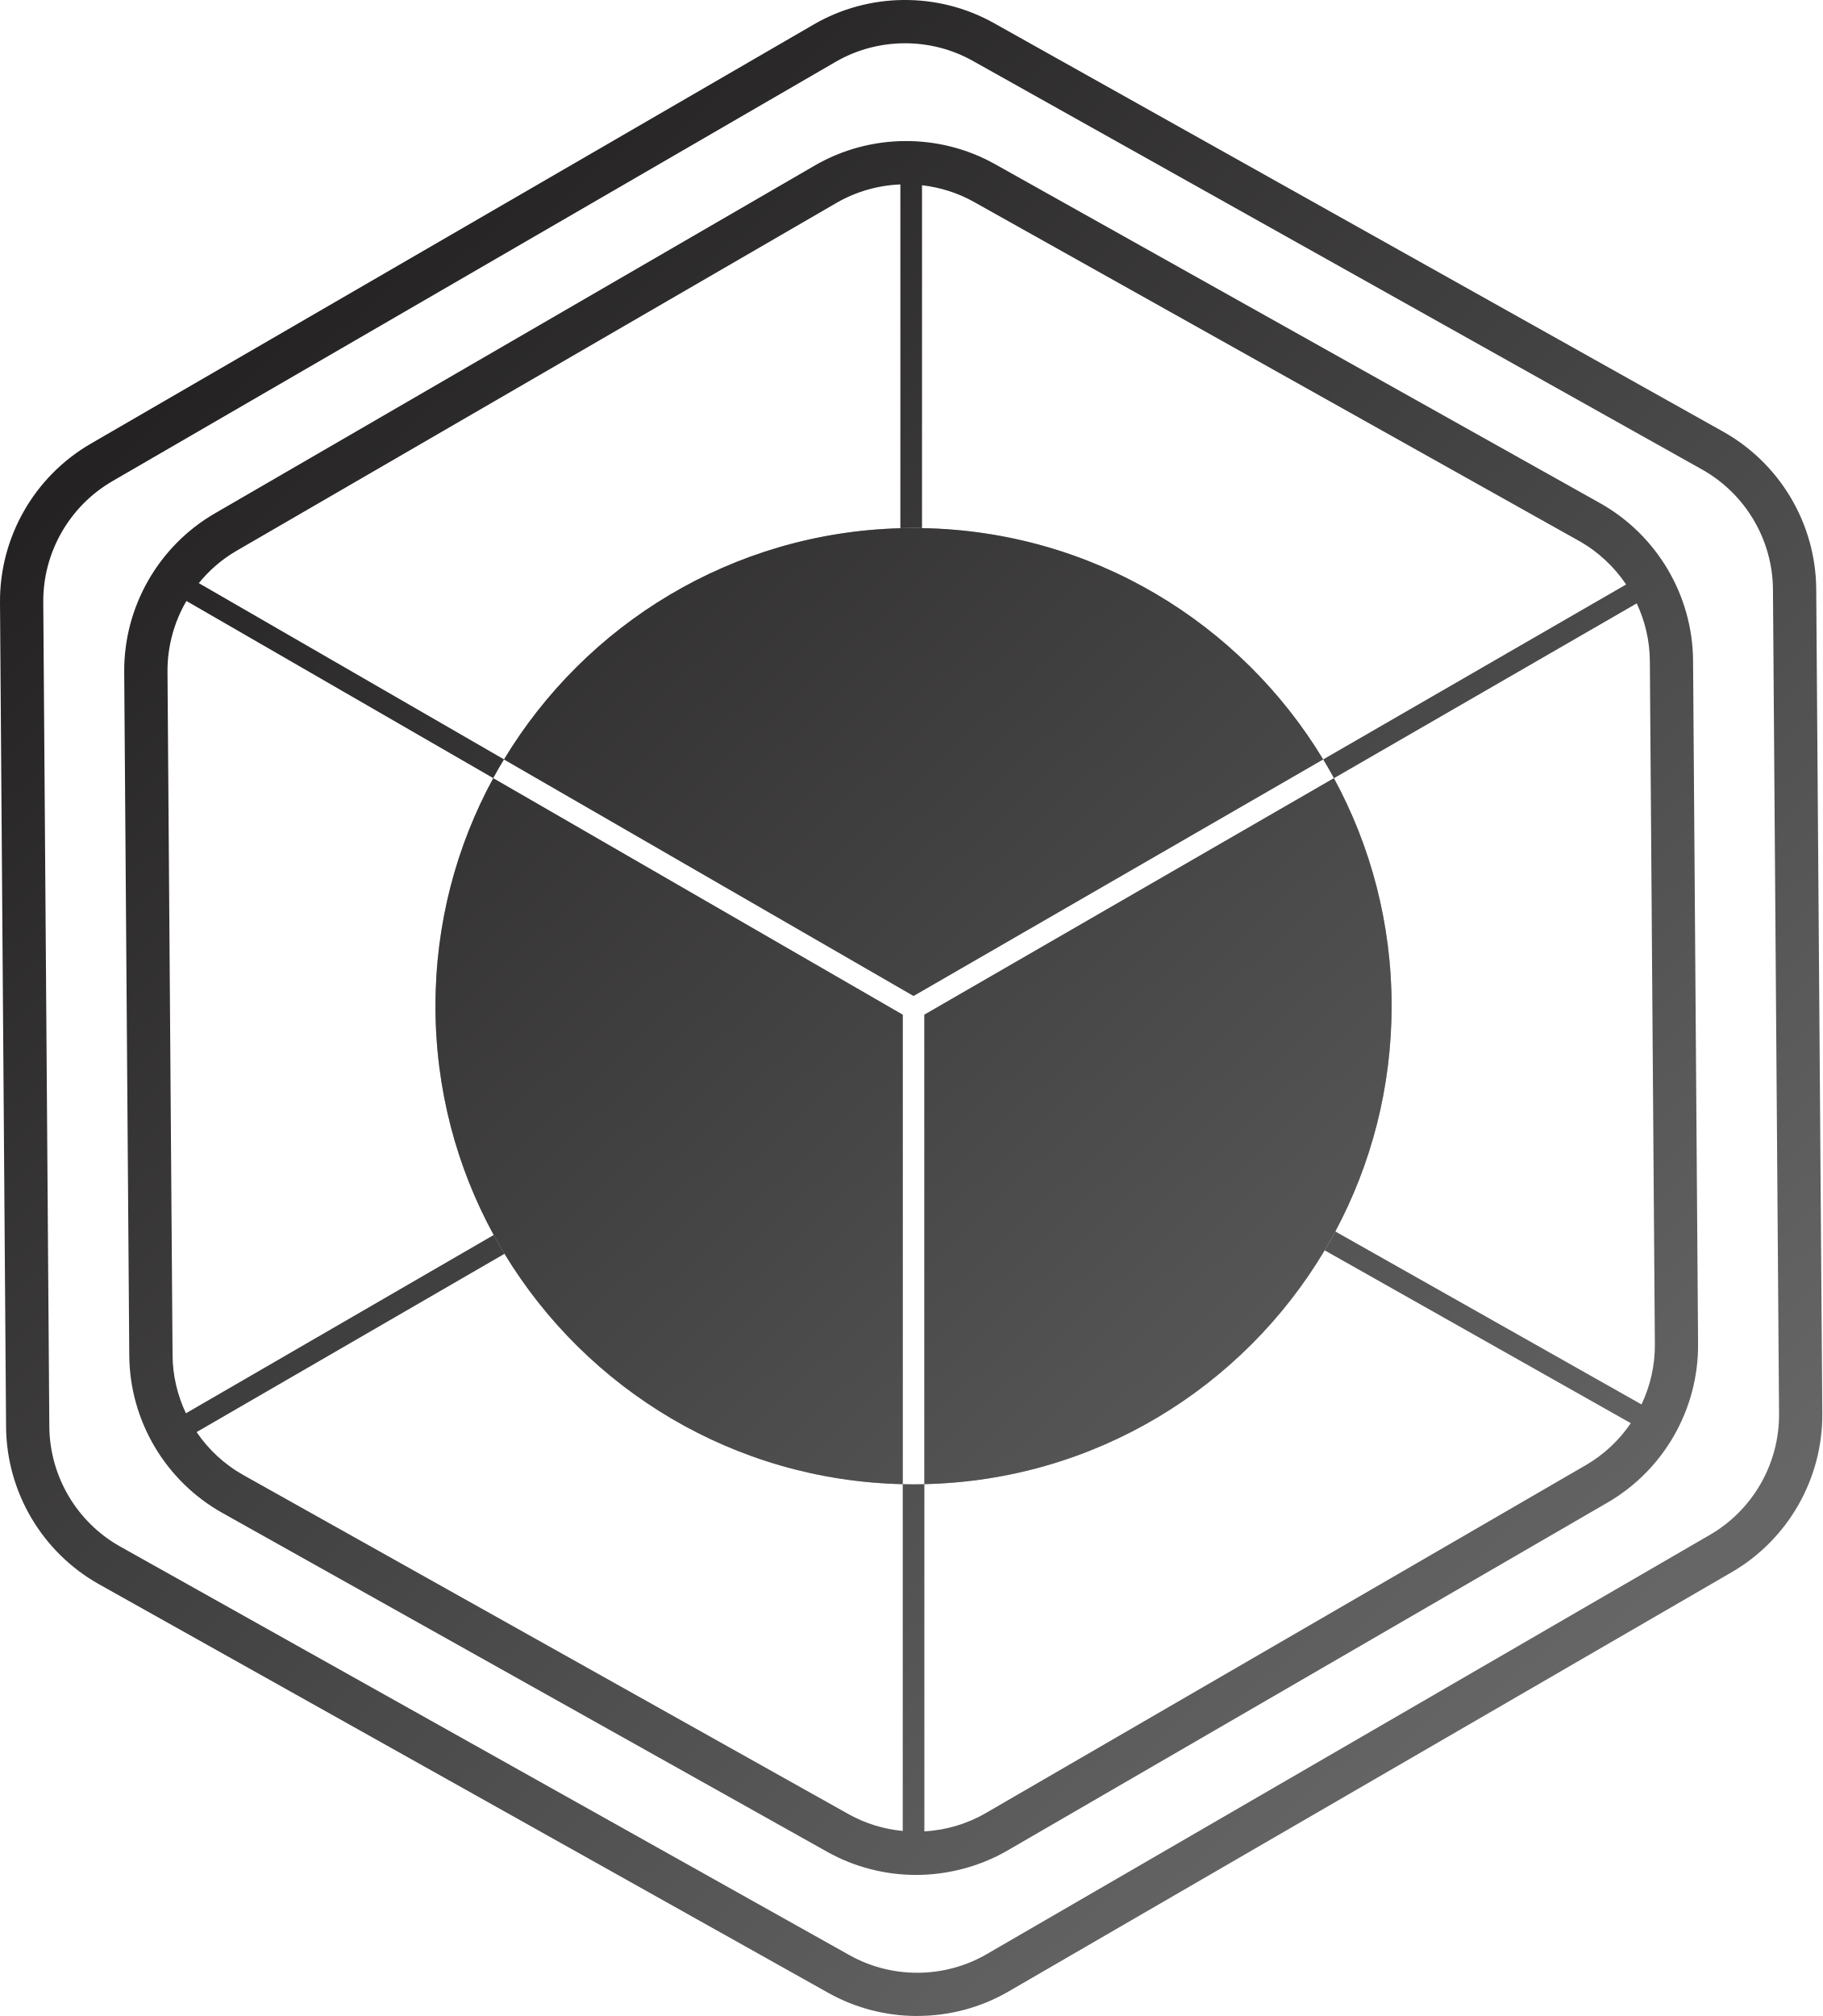
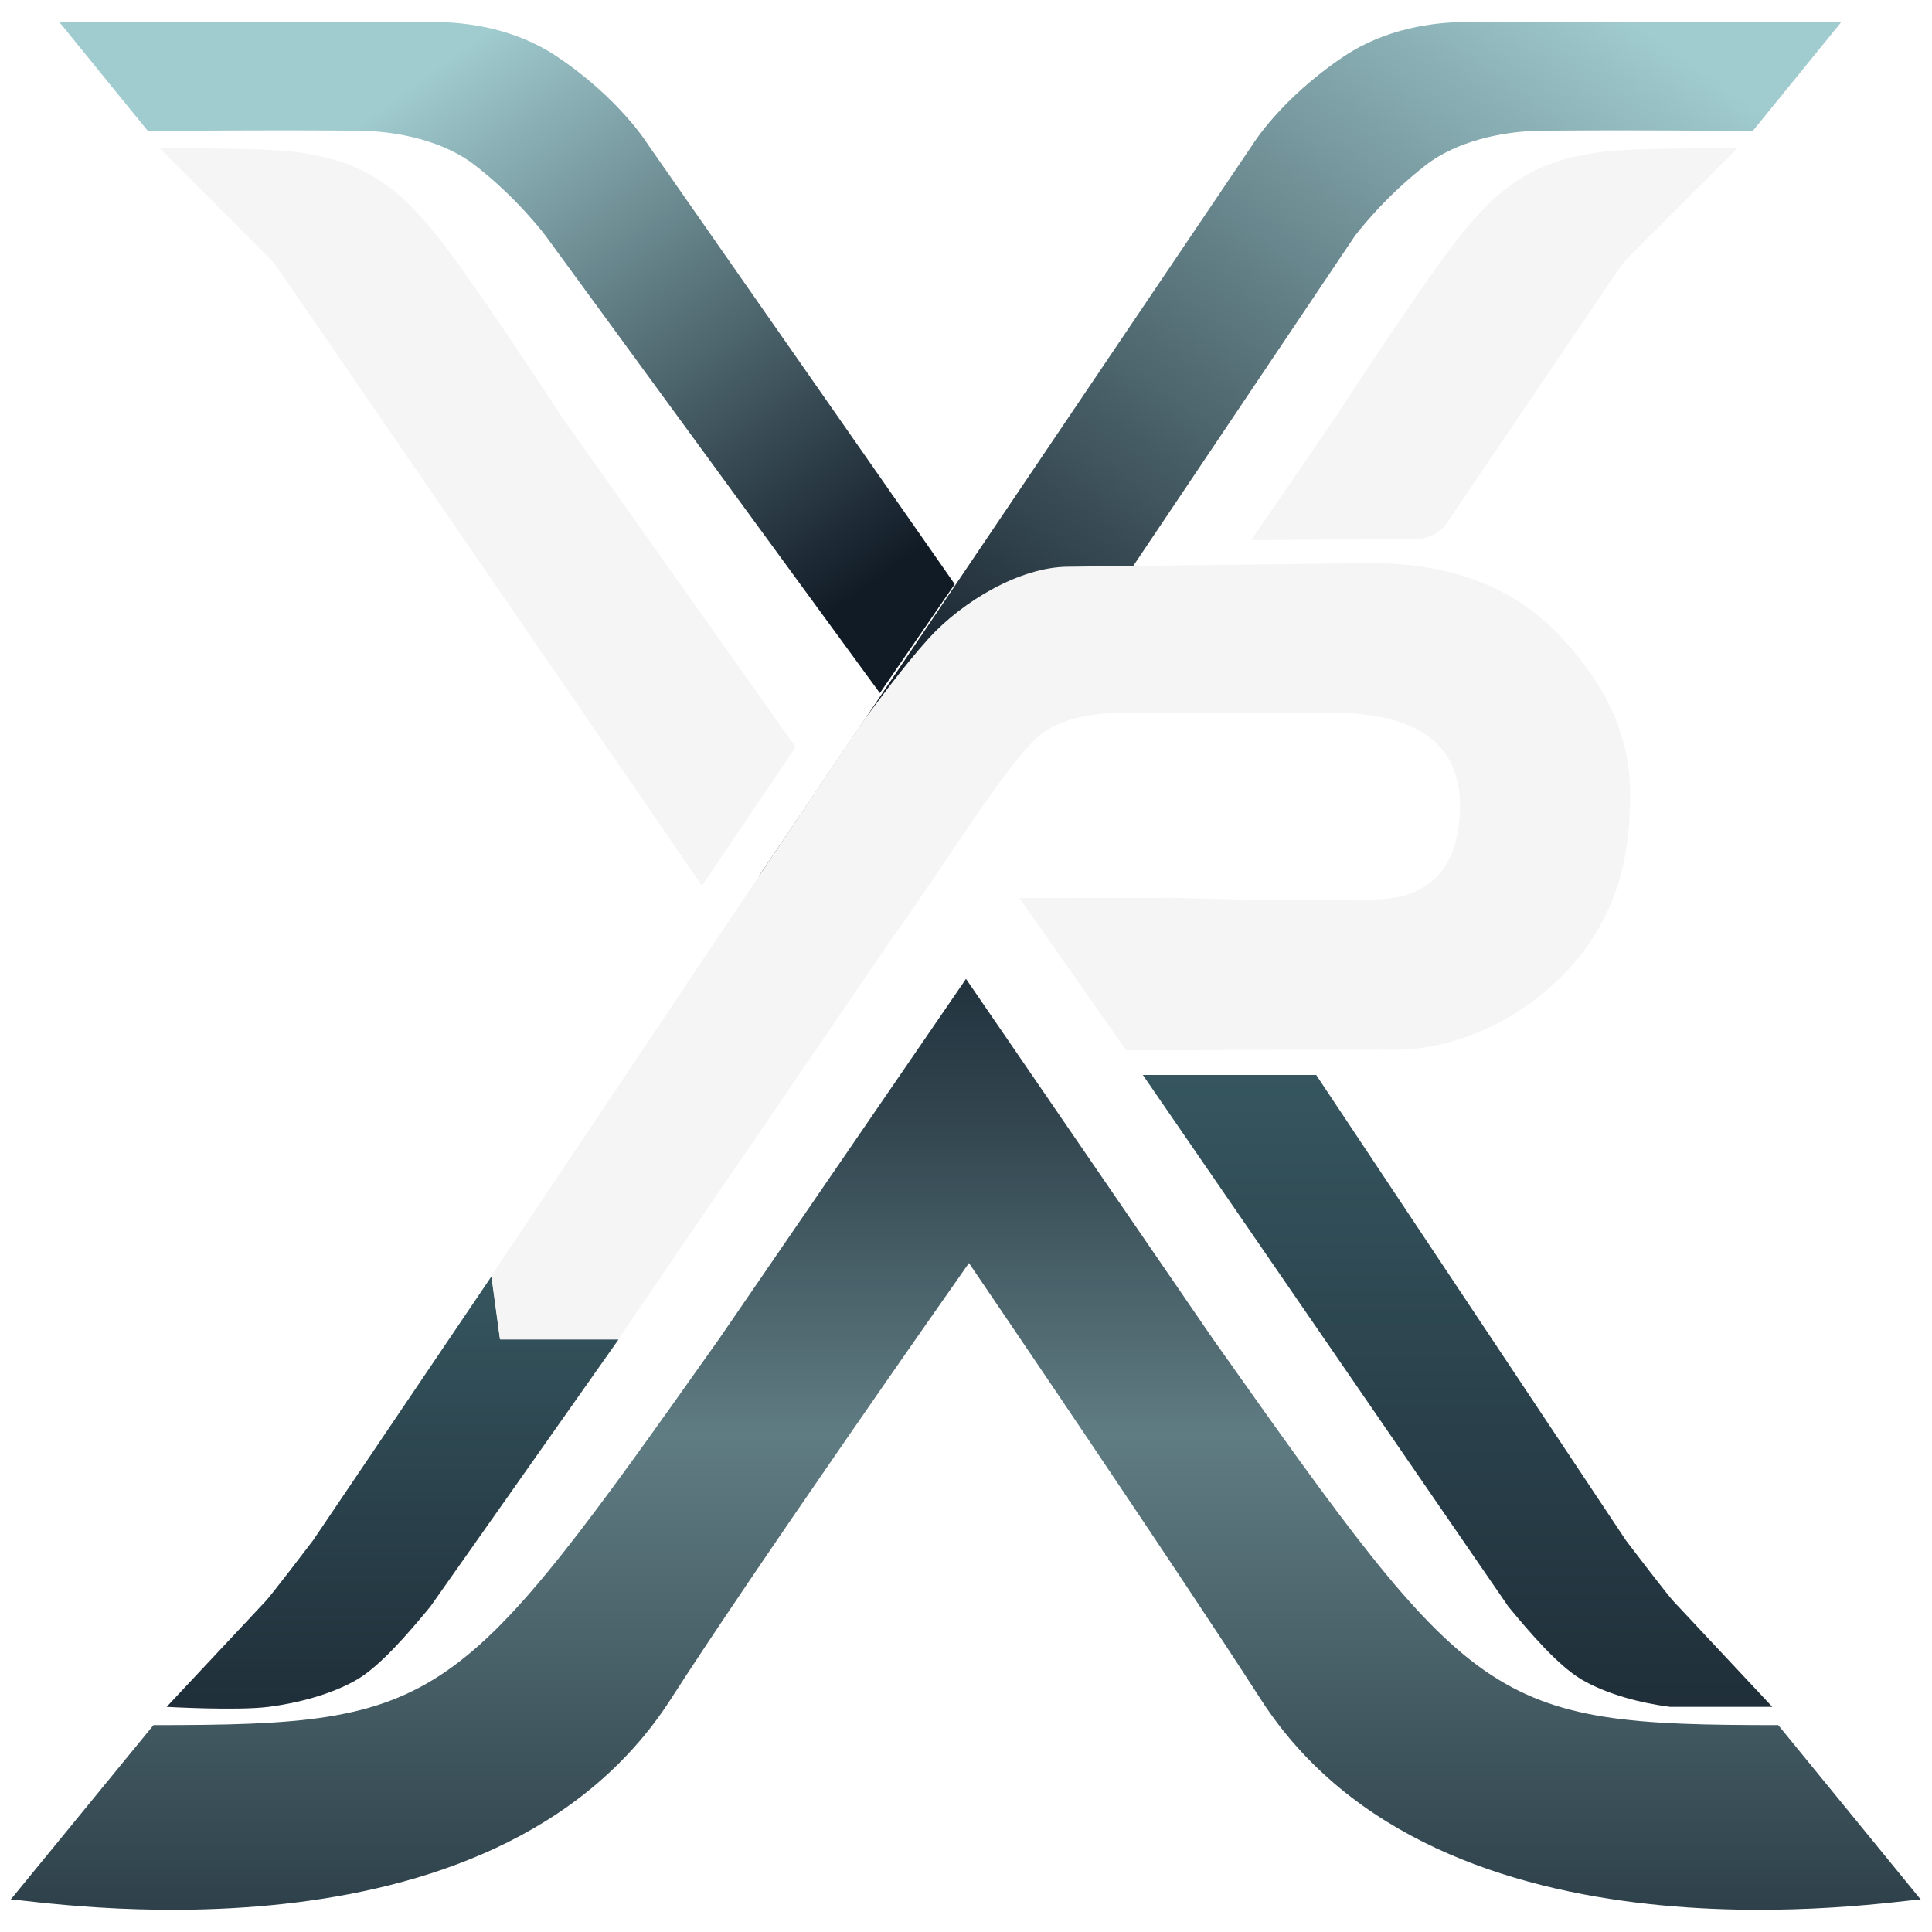
- <svg xmlns="http://www.w3.org/2000/svg" xmlns:xlink="http://www.w3.org/1999/xlink" id="Ebene_20" data-name="Ebene 20" viewBox="0 0 741.79 820.5">
-   <defs>
-     <style>
-       .cls-1 {
-       fill: url(#Unbenannter_Verlauf_16-6);
-       }
- 
-       .cls-1, .cls-2, .cls-3, .cls-4, .cls-5, .cls-6, .cls-7, .cls-8 {
-       stroke-width: 0px;
-       }
- 
-       .cls-2 {
-       fill: url(#Unbenannter_Verlauf_16-2);
-       }
- 
-       .cls-3 {
-       fill: url(#Unbenannter_Verlauf_16-7);
-       }
- 
-       .cls-4 {
-       fill: url(#Unbenannter_Verlauf_16-4);
-       }
- 
-       .cls-4, .cls-5, .cls-6 {
-       opacity: .5;
-       }
- 
-       .cls-5 {
-       fill: url(#Unbenannter_Verlauf_16-5);
-       }
- 
-       .cls-6, .cls-7 {
-       fill: url(#Unbenannter_Verlauf_16);
-       }
- 
-       .cls-8 {
-       fill: url(#Unbenannter_Verlauf_16-3);
-       }
-     </style>
-     <linearGradient id="Unbenannter_Verlauf_16" data-name="Unbenannter Verlauf 16" x1="34.16" y1="191.83" x2="558.86" y2="759.07" gradientUnits="userSpaceOnUse">
-       <stop offset="0" stop-color="#242223" />
-       <stop offset="1" stop-color="#666" />
-     </linearGradient>
-     <linearGradient id="Unbenannter_Verlauf_16-2" data-name="Unbenannter Verlauf 16" x1="159.17" y1="76.19" x2="683.87" y2="643.43" xlink:href="#Unbenannter_Verlauf_16" />
-     <linearGradient id="Unbenannter_Verlauf_16-3" data-name="Unbenannter Verlauf 16" x1="129.57" y1="103.57" x2="654.27" y2="670.82" xlink:href="#Unbenannter_Verlauf_16" />
-     <linearGradient id="Unbenannter_Verlauf_16-4" data-name="Unbenannter Verlauf 16" x1="159.17" y1="76.19" x2="683.87" y2="643.43" xlink:href="#Unbenannter_Verlauf_16" />
-     <linearGradient id="Unbenannter_Verlauf_16-5" data-name="Unbenannter Verlauf 16" x1="129.57" y1="103.57" x2="654.27" y2="670.82" xlink:href="#Unbenannter_Verlauf_16" />
-     <linearGradient id="Unbenannter_Verlauf_16-6" data-name="Unbenannter Verlauf 16" x1="106.74" y1="124.69" x2="631.44" y2="691.93" xlink:href="#Unbenannter_Verlauf_16" />
-     <linearGradient id="Unbenannter_Verlauf_16-7" data-name="Unbenannter Verlauf 16" x1="106.74" y1="124.69" x2="631.44" y2="691.93" xlink:href="#Unbenannter_Verlauf_16" />
-   </defs>
-   <g>
-     <path class="cls-7" d="m200.77,316.73l166.69,96.25v191.06c-68.73-1.51-128.69-38.68-162.09-93.74-1.53-2.5-2.99-5.06-4.4-7.65-15.11-27.65-23.71-59.4-23.71-93.15s8.53-65.21,23.52-92.78Z" />
-     <path class="cls-2" d="m538.58,309.08l-166.72,96.26-166.7-96.25c33.19-55.01,92.85-92.25,161.33-94.1.35-.02.69-.02,1.04-.04,1.44-.04,2.89-.05,4.33-.05,1.14,0,2.29.02,3.44.05,69.3,1.18,129.77,38.59,163.29,94.11Z" />
-     <path class="cls-8" d="m566.46,409.5c0,33.17-8.3,64.38-22.92,91.7-.03.07-.07.14-.1.19,0,.02-.02.02-.02.04-.37.72-.76,1.43-1.18,2.13-.02.05-.03.09-.07.14-.39.72-.79,1.44-1.21,2.17-.09.16-.18.33-.28.49-.46.83-.93,1.64-1.43,2.43-.02.04-.03.05-.05.09-33.22,55.84-93.6,93.64-162.93,95.15v-191.06l166.7-96.25c14.99,27.57,23.5,59.19,23.5,92.78Z" />
-     <path class="cls-6" d="m200.77,316.73l166.69,96.25v191.06c-68.73-1.51-128.69-38.68-162.09-93.74-1.53-2.5-2.99-5.06-4.4-7.65-15.11-27.65-23.71-59.4-23.71-93.15s8.53-65.21,23.52-92.78Z" />
-     <path class="cls-4" d="m538.58,309.08l-166.72,96.26-166.7-96.25c33.19-55.01,92.85-92.25,161.33-94.1.35-.02.69-.02,1.04-.04,1.44-.04,2.89-.05,4.33-.05,1.14,0,2.29.02,3.44.05,69.3,1.18,129.77,38.59,163.29,94.11Z" />
-     <path class="cls-5" d="m566.46,409.5c0,33.17-8.3,64.38-22.92,91.7-.03.07-.07.14-.1.19,0,.02-.02.02-.02.04-.37.72-.76,1.43-1.18,2.13-.02.05-.03.09-.07.14-.39.72-.79,1.44-1.21,2.17-.09.16-.18.33-.28.49-.46.83-.93,1.64-1.43,2.43-.02.04-.03.05-.05.09-33.22,55.84-93.6,93.64-162.93,95.15v-191.06l166.7-96.25c14.99,27.57,23.5,59.19,23.5,92.78Z" />
-   </g>
-   <path class="cls-1" d="m373.37,820.5c-12.5,0-25-3.13-36.2-9.41L40.32,644.79c-23.14-12.97-37.65-37.51-37.85-64.05L0,245.22c-.2-26.53,13.94-51.29,36.9-64.61L331.26,9.95c22.52-13.08,50.62-13.28,73.34-.54l296.85,166.29c23.17,12.99,37.67,37.53,37.85,64.06l2.48,335.52c.2,26.53-13.94,51.29-36.9,64.61l-294.38,170.65c-11.42,6.63-24.28,9.94-37.14,9.94Zm-4.96-802.89c-9.8,0-19.6,2.53-28.3,7.58L45.74,195.84c-17.5,10.16-28.28,29.03-28.13,49.25l2.47,335.52c.15,20.23,11.21,38.94,28.84,48.82l296.85,166.3c17.32,9.71,38.73,9.55,55.89-.41l294.38-170.65c17.5-10.15,28.28-29.02,28.13-49.24l-2.48-335.53c-.14-20.21-11.19-38.91-28.85-48.81L395.99,24.78c-8.53-4.79-18.06-7.17-27.58-7.17Z" />
-   <path class="cls-3" d="m689.17,268.85c-.19-26.54-14.71-51.08-37.87-64.08l-246.29-137.97c-22.7-12.72-50.8-12.51-73.33.55L87.46,208.94c-22.95,13.3-37.1,38.06-36.9,64.59l2.06,278.12c.18,26.54,14.69,51.08,37.85,64.08l246.29,137.97c11.19,6.27,23.69,9.39,36.18,9.39s25.74-3.31,37.15-9.93l244.22-141.6c22.97-13.3,37.1-38.05,36.9-64.59l-2.04-278.12Zm-21,302.74l-124.62-70.39c-.03.07-.07.14-.1.19,0,.02-.02.02-.02.04-.37.72-.76,1.43-1.18,2.13-.02.05-.03.09-.07.14-.39.74-.79,1.44-1.21,2.17-.09.16-.18.33-.28.49-.46.83-.95,1.64-1.43,2.43-.02.04-.03.05-.05.09l124.61,70.35c-4.69,6.89-10.9,12.79-18.34,17.09l-244.23,141.6c-7.71,4.47-16.29,6.94-24.98,7.45v-141.34c-1.46.05-2.92.07-4.4.07s-2.94-.02-4.4-.07v141.16c-7.66-.74-15.2-3.01-22.11-6.87l-246.27-137.96c-7.75-4.35-14.21-10.39-19.06-17.51l125.34-72.57c-1.53-2.5-2.99-5.06-4.4-7.65l-125.29,72.57c-3.45-7.31-5.39-15.36-5.44-23.69l-2.06-278.12c-.07-10.27,2.68-20.19,7.7-28.8l124.9,72.11c1.39-2.59,2.85-5.13,4.39-7.63l-124.25-71.74c4.24-5.21,9.41-9.71,15.39-13.18l244.23-141.6c8.01-4.63,16.94-7.12,25.96-7.49v139.91c.35-.02.69-.02,1.04-.04,1.44-.04,2.89-.05,4.33-.05,1.14,0,2.29.02,3.44.05V75.39c7.33.85,14.51,3.08,21.12,6.78l246.29,137.97c7.82,4.39,14.34,10.52,19.2,17.74l-123.32,71.2c1.52,2.5,2.98,5.06,4.39,7.65l123.25-71.16c3.38,7.24,5.28,15.2,5.34,23.41l2.04,278.12c.07,8.61-1.87,16.95-5.43,24.5Z" />
+ <svg xmlns="http://www.w3.org/2000/svg" version="1.1" id="a" x="0px" y="0px" viewBox="0 0 720 720" style="enable-background:new 0 0 720 720;" xml:space="preserve">
+   <style type="text/css">
+ 	.st0{fill:url(#SVGID_1_);}
+ 	.st1{fill:url(#SVGID_00000100359396298490408900000008795465446466110116_);}
+ 	.st2{fill:url(#SVGID_00000111875858894357471030000012234825832546241445_);}
+ 	.st3{fill:#F5F5F5;}
+ 	.st4{fill:url(#SVGID_00000089547014164898192090000013794764980067696526_);}
+ 	.st5{fill:url(#SVGID_00000096050939445001297870000005708731498653887645_);}
+ 	.st6{fill:url(#SVGID_00000139288663935731568110000006196045263916138684_);}
+ </style>
+   <linearGradient id="SVGID_1_" gradientUnits="userSpaceOnUse" x1="311.98" y1="646.715" x2="856.56" y2="646.715" gradientTransform="matrix(1 0 0 -1 0 722.47)">
+     <stop offset="0.57" style="stop-color:#15202B" />
+     <stop offset="1" style="stop-color:#375861" />
+   </linearGradient>
+   <path class="st0" d="M571.3,74.9c0,0.7-0.1,1.3-0.1,1.9l13.1-2.3C579.9,74.6,575.6,74.7,571.3,74.9L571.3,74.9z" />
+   <linearGradient id="SVGID_00000016755954586573721660000009076875085368753796_" gradientUnits="userSpaceOnUse" x1="139.57" y1="680.895" x2="287.83" y2="477.595" gradientTransform="matrix(1 0 0 -1 0 722.47)">
+     <stop offset="0" style="stop-color:#A0CBCF" />
+     <stop offset="1" style="stop-color:#111B26" />
+   </linearGradient>
+   <path style="fill:url(#SVGID_00000016755954586573721660000009076875085368753796_);" d="M22.1,8.2h139.5c12.7,0,30.4,2.5,45.7,12.7  c23.7,15.8,34.2,33,34.2,33l114.3,163.8l-27.9,40.6L203.5,88.1c0,0-10.3-14-26.6-26.6c-11.4-8.9-28.4-12.4-40.6-12.7  c-20.3-0.5-81.2,0-81.2,0L22.1,8.2z" />
+   <linearGradient id="SVGID_00000116210093787512709060000013834629872244143755_" gradientUnits="userSpaceOnUse" x1="237.683" y1="722.307" x2="451.433" y2="420.077" gradientTransform="matrix(-1 0 0 -1 836 722.47)">
+     <stop offset="0" style="stop-color:#A0CBCF" />
+     <stop offset="1" style="stop-color:#111B26" />
+   </linearGradient>
+   <path style="fill:url(#SVGID_00000116210093787512709060000013834629872244143755_);" d="M686.2,8.2c0,0-104.6,0-139.5,0  c-12.7,0-30.4,2.5-45.7,12.7c-23.7,15.8-34.2,33-34.2,33L282.9,326.4l43,28.1L504.8,88.1c0,0,10.3-14,26.6-26.6  c11.4-8.9,28.5-12.4,40.6-12.7c20.3-0.5,81.2,0,81.2,0L686.2,8.2z" />
+   <path class="st3" d="M59.5,55.2l39.1,39.2c1.9,1.7,3.5,3.7,5,5.7l158,230l34.9-51.7L209.1,155c0,0-34.5-53.2-48.1-69.4  c-8.1-9.6-13.9-15.2-22.8-20.3c-9.5-5.4-19-7.6-30-8.9C96.4,55.1,59.5,55.2,59.5,55.2L59.5,55.2z" />
+   <path class="st3" d="M647.5,55.2l-39.1,39.2c-1.9,1.7-3.5,3.7-5,5.7l-64,94.5c-2.7,3.9-7.1,6.3-11.8,6.3l-61.3,0.4L498,155  c0,0,34.5-53.2,48-69.4c8-9.6,14-15.2,22.8-20.3c9.5-5.4,19-7.6,30-8.9C610.6,55.1,647.5,55.2,647.5,55.2L647.5,55.2z" />
+   <linearGradient id="SVGID_00000013189913603216735760000006839212695859179397_" gradientUnits="userSpaceOnUse" x1="359.915" y1="357.695" x2="359.915" y2="10.706" gradientTransform="matrix(1 0 0 -1 0 722.47)">
+     <stop offset="0" style="stop-color:#22333E" />
+     <stop offset="0.17" style="stop-color:#344852" />
+     <stop offset="0.49" style="stop-color:#607C83" />
+     <stop offset="1" style="stop-color:#2E414B" />
+   </linearGradient>
+   <path style="fill:url(#SVGID_00000013189913603216735760000006839212695859179397_);" d="M662.7,642.9  c-108.2,0-113.3-6.2-210.6-143.8l-92.1-134.3l-92.1,134.3C170.5,636.7,165.4,642.9,57.2,642.9L4,707.9c8.9,0,179.1,29.4,246-74.7  c30.7-47.8,102.3-150,111.1-162.5c5.1,7.5,77.1,113.4,108.7,162.5c66.9,104.1,237.2,74.7,246,74.7L662.7,642.9L662.7,642.9z" />
+   <linearGradient id="SVGID_00000092419044801275476550000015674219126107926964_" gradientUnits="userSpaceOnUse" x1="146.235" y1="81.745" x2="146.235" y2="255.985" gradientTransform="matrix(1 0 0 -1 0 722.47)">
+     <stop offset="0" style="stop-color:#1F2E39" />
+     <stop offset="1" style="stop-color:#375861" />
+   </linearGradient>
+   <path style="fill:url(#SVGID_00000092419044801275476550000015674219126107926964_);" d="M160.4,598.7c-8,9.7-18.5,22-27.3,27.2  c-9.4,5.5-22.1,8.8-33,10.2c-11.8,1.5-38,0-38,0l36.8-39.3c1.8-1.8,16.3-20.8,17.8-22.8l66.5-98.4l3.2,23.6h44.1L160.4,598.7  L160.4,598.7z" />
+   <linearGradient id="SVGID_00000004541377575092618730000016818176591742569138_" gradientUnits="userSpaceOnUse" x1="798.145" y1="80.565" x2="798.145" y2="335.125" gradientTransform="matrix(-1 0 0 -1 1341.37 722.47)">
+     <stop offset="0" style="stop-color:#1F2E39" />
+     <stop offset="1" style="stop-color:#375861" />
+   </linearGradient>
+   <path style="fill:url(#SVGID_00000004541377575092618730000016818176591742569138_);" d="M660.5,636.1l-36.8-39.3  c-1.8-1.8-16.3-20.8-17.8-22.8L490.5,400.6l-64.6,0l136.2,198.1c8,9.7,18.5,22,27.3,27.2c9.4,5.5,22,8.8,33,10.2H660.5L660.5,636.1z  " />
+   <path class="st3" d="M437.9,334.6c0,0,23.2,0.7,31.1,0.7c29.1,0,28.4-0.1,42.9-0.1c19,0,32.2-10.1,32.2-35s-19-34.5-46.9-34.5h-66  c-11.5,0-33.6-1.9-45.7,10.1c-12.7,12.7-31,42.7-51.9,72.4l-0.1-0.1l-8.6,12.6l-20.6,30.2C279.7,427,255,463,230.4,499.1h-44.1  l-3.2-23.6c0,0,135.2-202.2,139-207.3c3.8-5.1,14.5-19.8,24.1-30.4c12.7-13.9,34.2-26.6,52-26.6l107-1.3c11,0,48.5-2,75.7,26.6  c22.8,24.1,26.6,44.4,26.6,59.6c0,19-2.6,48.1-30.4,72.3c-29.2,25.4-59.6,22.8-59.6,22.8l-97.8,0.2l-39.8-56.7" />
</svg>
